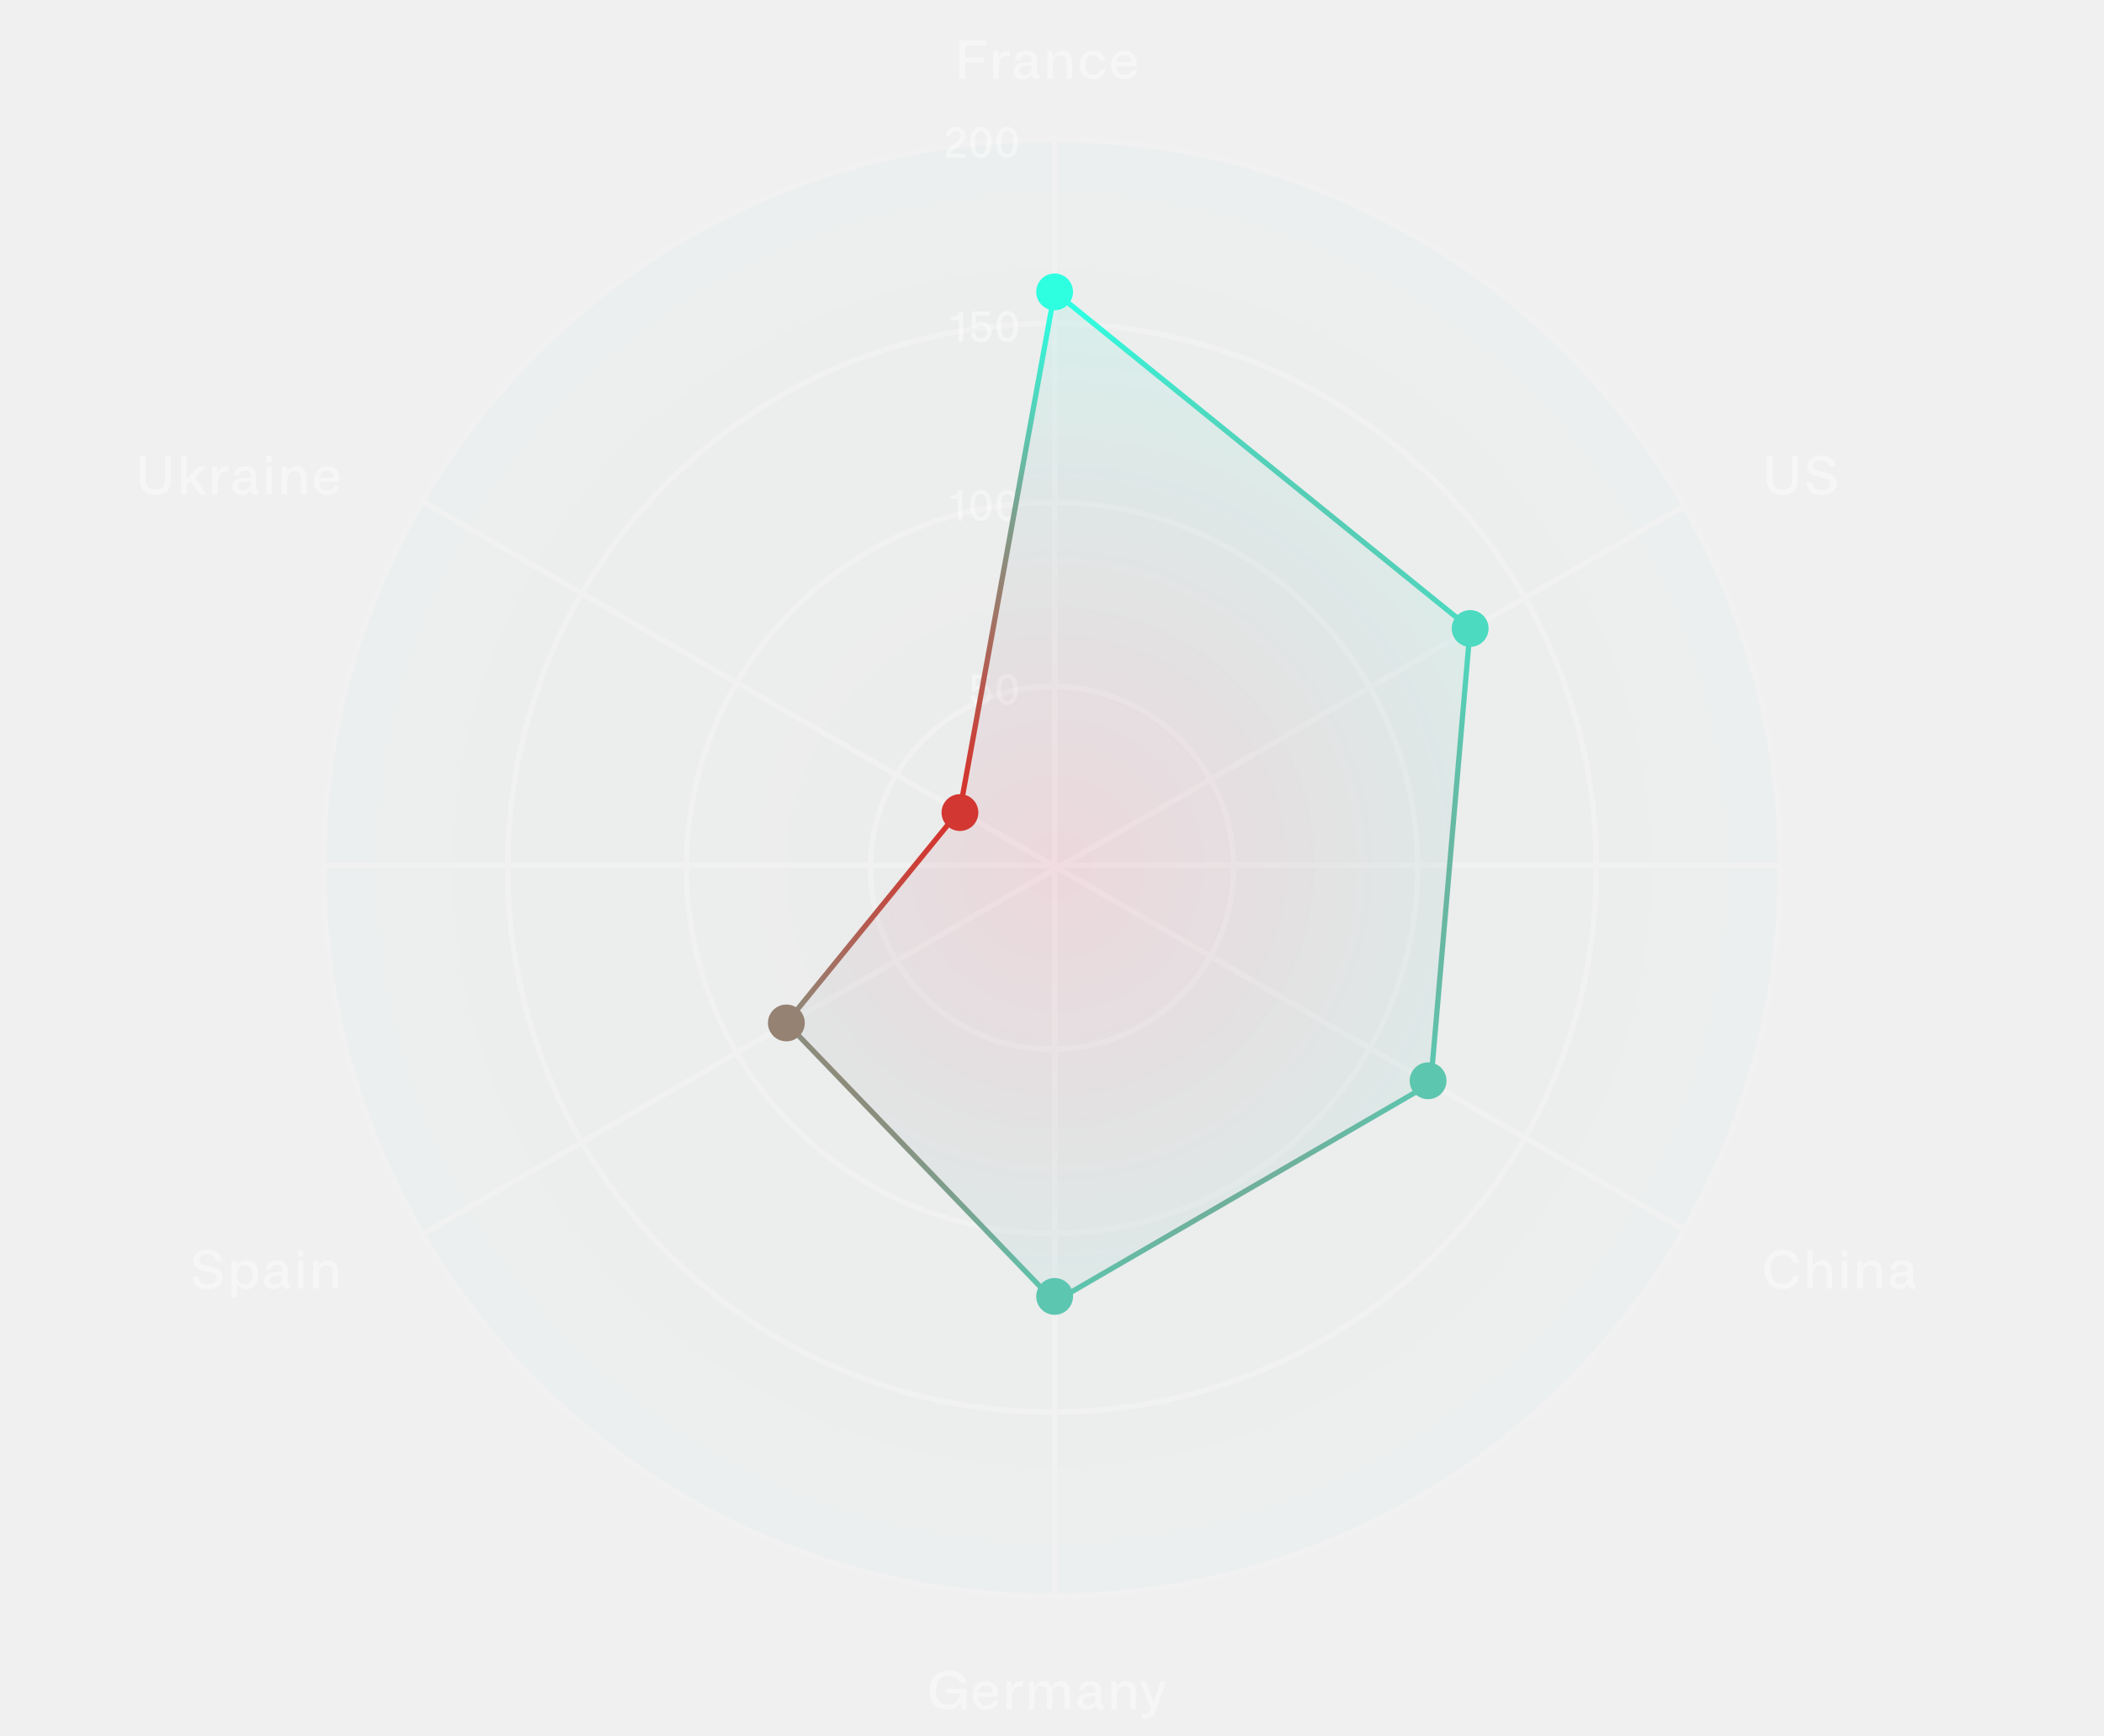
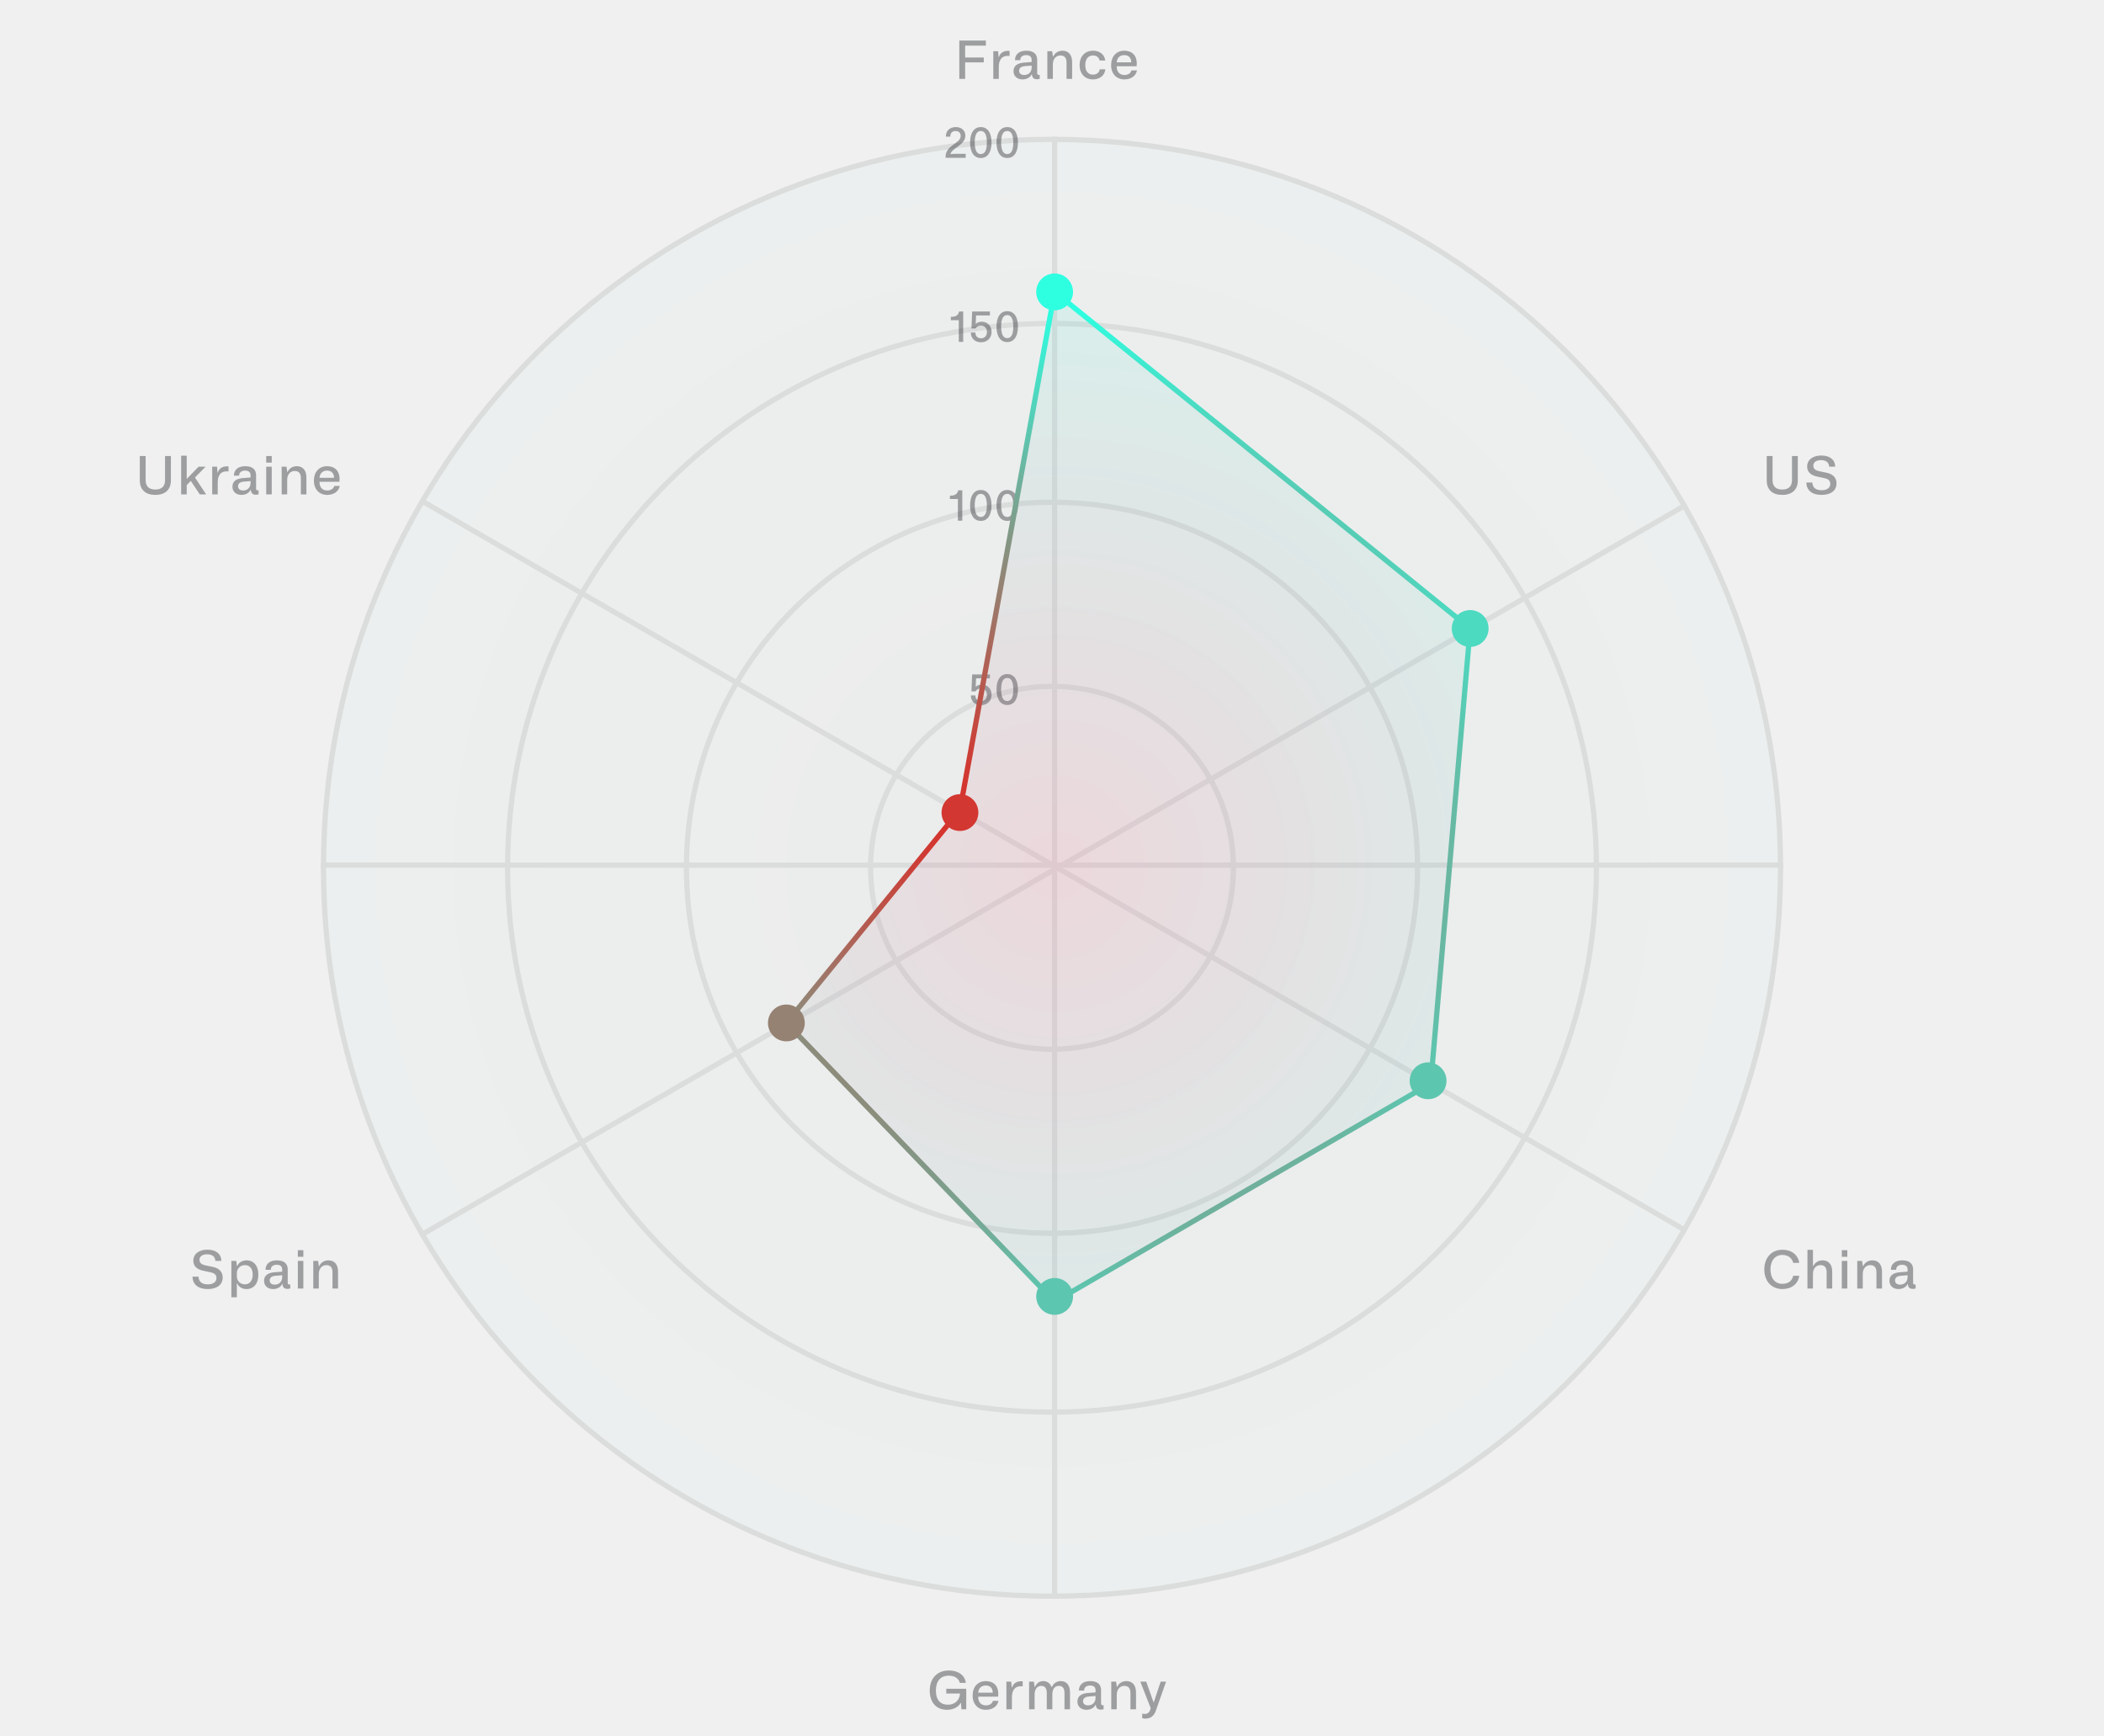
<svg xmlns="http://www.w3.org/2000/svg" width="400" height="330" viewBox="0 0 400 330" fill="none">
  <g opacity="0.1">
-     <circle cx="200" cy="165" r="138.5" fill="url(#paint0_radial_643_15226)" fill-opacity="0.2" stroke="white" />
-     <circle cx="200" cy="165" r="103.5" stroke="white" />
-     <circle cx="200" cy="165" r="69.5" stroke="white" />
-     <circle cx="200" cy="165" r="34.5" stroke="white" />
-     <line x1="61" y1="164.5" x2="339" y2="164.5" stroke="white" />
-     <line x1="200.5" y1="26" x2="200.5" y2="304" stroke="white" />
-     <line x1="79.873" y1="95.067" x2="320.628" y2="234.067" stroke="white" />
-     <line x1="320.627" y1="95.933" x2="79.872" y2="234.933" stroke="white" />
+     <circle cx="200" cy="165" r="138.5" fill="url(#paint0_radial_643_15226)" fill-opacity="0.2" stroke="#212427" />
+     <circle cx="200" cy="165" r="103.5" stroke="#212427" />
+     <circle cx="200" cy="165" r="69.5" stroke="#212427" />
+     <circle cx="200" cy="165" r="34.5" stroke="#212427" />
+     <line x1="61" y1="164.5" x2="339" y2="164.5" stroke="#212427" />
+     <line x1="200.5" y1="26" x2="200.5" y2="304" stroke="#212427" />
+     <line x1="79.873" y1="95.067" x2="320.628" y2="234.067" stroke="#212427" />
+     <line x1="320.627" y1="95.933" x2="79.872" y2="234.933" stroke="#212427" />
  </g>
-   <path opacity="0.4" d="M181.848 29.248C181.464 29.248 181.04 29.272 180.68 29.304C181.04 28.072 183.528 27.568 183.528 25.808C183.528 24.824 182.808 24.16 181.712 24.16C180.568 24.16 179.792 24.888 179.824 25.984H180.672C180.632 25.328 181.008 24.912 181.664 24.912C182.248 24.912 182.64 25.248 182.64 25.848C182.64 27.312 179.768 27.584 179.768 29.8V30H183.592V29.248H181.848ZM186.465 30.048C187.633 30.048 188.505 29.104 188.505 27.096C188.505 25.128 187.657 24.16 186.473 24.16C185.297 24.16 184.425 25.096 184.425 27.096C184.425 29.08 185.273 30.048 186.465 30.048ZM186.457 29.296C185.713 29.296 185.313 28.584 185.313 27.072C185.313 25.72 185.649 24.904 186.465 24.904C187.201 24.904 187.617 25.592 187.617 27.12C187.617 28.472 187.281 29.296 186.457 29.296ZM191.489 30.048C192.657 30.048 193.529 29.104 193.529 27.096C193.529 25.128 192.681 24.16 191.497 24.16C190.321 24.16 189.449 25.096 189.449 27.096C189.449 29.08 190.297 30.048 191.489 30.048ZM191.481 29.296C190.737 29.296 190.337 28.584 190.337 27.072C190.337 25.72 190.673 24.904 191.489 24.904C192.225 24.904 192.641 25.592 192.641 27.12C192.641 28.472 192.305 29.296 191.481 29.296Z" fill="white" />
-   <path opacity="0.4" d="M180.766 60.88H182.278V65H183.118V59.232H182.326C182.246 59.864 181.726 60.24 180.958 60.24H180.766V60.88ZM186.661 61.168C186.221 61.168 185.757 61.328 185.525 61.568L185.493 61.56L185.565 59.976H188.197V59.232H184.821L184.685 62.456H185.485C185.621 62.136 186.021 61.896 186.493 61.896C187.189 61.896 187.629 62.416 187.629 63.128C187.629 63.856 187.181 64.328 186.509 64.328C185.837 64.328 185.421 63.856 185.437 63.224H184.573C184.557 64.336 185.357 65.08 186.501 65.08C187.701 65.08 188.509 64.272 188.509 63.104C188.509 61.976 187.749 61.168 186.661 61.168ZM191.489 65.048C192.657 65.048 193.529 64.104 193.529 62.096C193.529 60.128 192.681 59.16 191.497 59.16C190.321 59.16 189.449 60.096 189.449 62.096C189.449 64.08 190.297 65.048 191.489 65.048ZM191.481 64.296C190.737 64.296 190.337 63.584 190.337 62.072C190.337 60.72 190.673 59.904 191.489 59.904C192.225 59.904 192.641 60.592 192.641 62.12C192.641 63.472 192.305 64.296 191.481 64.296Z" fill="white" />
-   <path opacity="0.4" d="M180.594 94.88H182.106V99H182.946V93.232H182.154C182.074 93.864 181.554 94.24 180.786 94.24H180.594V94.88ZM186.465 99.048C187.633 99.048 188.505 98.104 188.505 96.096C188.505 94.128 187.657 93.16 186.473 93.16C185.297 93.16 184.425 94.096 184.425 96.096C184.425 98.08 185.273 99.048 186.465 99.048ZM186.457 98.296C185.713 98.296 185.313 97.584 185.313 96.072C185.313 94.72 185.649 93.904 186.465 93.904C187.201 93.904 187.617 94.592 187.617 96.12C187.617 97.472 187.281 98.296 186.457 98.296ZM191.489 99.048C192.657 99.048 193.529 98.104 193.529 96.096C193.529 94.128 192.681 93.16 191.497 93.16C190.321 93.16 189.449 94.096 189.449 96.096C189.449 98.08 190.297 99.048 191.489 99.048ZM191.481 98.296C190.737 98.296 190.337 97.584 190.337 96.072C190.337 94.72 190.673 93.904 191.489 93.904C192.225 93.904 192.641 94.592 192.641 96.12C192.641 97.472 192.305 98.296 191.481 98.296Z" fill="white" />
-   <path opacity="0.4" d="M186.661 130.168C186.221 130.168 185.757 130.328 185.525 130.568L185.493 130.56L185.565 128.976H188.197V128.232H184.821L184.685 131.456H185.485C185.621 131.136 186.021 130.896 186.493 130.896C187.189 130.896 187.629 131.416 187.629 132.128C187.629 132.856 187.181 133.328 186.509 133.328C185.837 133.328 185.421 132.856 185.437 132.224H184.573C184.557 133.336 185.357 134.08 186.501 134.08C187.701 134.08 188.509 133.272 188.509 132.104C188.509 130.976 187.749 130.168 186.661 130.168ZM191.489 134.048C192.657 134.048 193.529 133.104 193.529 131.096C193.529 129.128 192.681 128.16 191.497 128.16C190.321 128.16 189.449 129.096 189.449 131.096C189.449 133.08 190.297 134.048 191.489 134.048ZM191.481 133.296C190.737 133.296 190.337 132.584 190.337 131.072C190.337 129.72 190.673 128.904 191.489 128.904C192.225 128.904 192.641 129.592 192.641 131.12C192.641 132.472 192.305 133.296 191.481 133.296Z" fill="white" />
+   <path opacity="0.4" d="M181.848 29.248C181.464 29.248 181.04 29.272 180.68 29.304C181.04 28.072 183.528 27.568 183.528 25.808C183.528 24.824 182.808 24.16 181.712 24.16C180.568 24.16 179.792 24.888 179.824 25.984H180.672C180.632 25.328 181.008 24.912 181.664 24.912C182.248 24.912 182.64 25.248 182.64 25.848C182.64 27.312 179.768 27.584 179.768 29.8V30H183.592V29.248H181.848ZM186.465 30.048C187.633 30.048 188.505 29.104 188.505 27.096C188.505 25.128 187.657 24.16 186.473 24.16C185.297 24.16 184.425 25.096 184.425 27.096C184.425 29.08 185.273 30.048 186.465 30.048ZM186.457 29.296C185.713 29.296 185.313 28.584 185.313 27.072C185.313 25.72 185.649 24.904 186.465 24.904C187.201 24.904 187.617 25.592 187.617 27.12C187.617 28.472 187.281 29.296 186.457 29.296ZM191.489 30.048C192.657 30.048 193.529 29.104 193.529 27.096C193.529 25.128 192.681 24.16 191.497 24.16C190.321 24.16 189.449 25.096 189.449 27.096C189.449 29.08 190.297 30.048 191.489 30.048ZM191.481 29.296C190.737 29.296 190.337 28.584 190.337 27.072C190.337 25.72 190.673 24.904 191.489 24.904C192.225 24.904 192.641 25.592 192.641 27.12C192.641 28.472 192.305 29.296 191.481 29.296Z" fill="#212427" />
+   <path opacity="0.4" d="M180.766 60.88H182.278V65H183.118V59.232H182.326C182.246 59.864 181.726 60.24 180.958 60.24H180.766V60.88ZM186.661 61.168C186.221 61.168 185.757 61.328 185.525 61.568L185.493 61.56L185.565 59.976H188.197V59.232H184.821L184.685 62.456H185.485C185.621 62.136 186.021 61.896 186.493 61.896C187.189 61.896 187.629 62.416 187.629 63.128C187.629 63.856 187.181 64.328 186.509 64.328C185.837 64.328 185.421 63.856 185.437 63.224H184.573C184.557 64.336 185.357 65.08 186.501 65.08C187.701 65.08 188.509 64.272 188.509 63.104C188.509 61.976 187.749 61.168 186.661 61.168ZM191.489 65.048C192.657 65.048 193.529 64.104 193.529 62.096C193.529 60.128 192.681 59.16 191.497 59.16C190.321 59.16 189.449 60.096 189.449 62.096C189.449 64.08 190.297 65.048 191.489 65.048ZM191.481 64.296C190.737 64.296 190.337 63.584 190.337 62.072C190.337 60.72 190.673 59.904 191.489 59.904C192.225 59.904 192.641 60.592 192.641 62.12C192.641 63.472 192.305 64.296 191.481 64.296Z" fill="#212427" />
+   <path opacity="0.4" d="M180.594 94.88H182.106V99H182.946V93.232H182.154C182.074 93.864 181.554 94.24 180.786 94.24H180.594V94.88ZM186.465 99.048C187.633 99.048 188.505 98.104 188.505 96.096C188.505 94.128 187.657 93.16 186.473 93.16C185.297 93.16 184.425 94.096 184.425 96.096C184.425 98.08 185.273 99.048 186.465 99.048ZM186.457 98.296C185.713 98.296 185.313 97.584 185.313 96.072C185.313 94.72 185.649 93.904 186.465 93.904C187.201 93.904 187.617 94.592 187.617 96.12C187.617 97.472 187.281 98.296 186.457 98.296ZM191.489 99.048C192.657 99.048 193.529 98.104 193.529 96.096C193.529 94.128 192.681 93.16 191.497 93.16C190.321 93.16 189.449 94.096 189.449 96.096C189.449 98.08 190.297 99.048 191.489 99.048ZM191.481 98.296C190.737 98.296 190.337 97.584 190.337 96.072C190.337 94.72 190.673 93.904 191.489 93.904C192.225 93.904 192.641 94.592 192.641 96.12C192.641 97.472 192.305 98.296 191.481 98.296Z" fill="#212427" />
+   <path opacity="0.4" d="M186.661 130.168C186.221 130.168 185.757 130.328 185.525 130.568L185.493 130.56L185.565 128.976H188.197V128.232H184.821L184.685 131.456H185.485C185.621 131.136 186.021 130.896 186.493 130.896C187.189 130.896 187.629 131.416 187.629 132.128C187.629 132.856 187.181 133.328 186.509 133.328C185.837 133.328 185.421 132.856 185.437 132.224H184.573C184.557 133.336 185.357 134.08 186.501 134.08C187.701 134.08 188.509 133.272 188.509 132.104C188.509 130.976 187.749 130.168 186.661 130.168ZM191.489 134.048C192.657 134.048 193.529 133.104 193.529 131.096C193.529 129.128 192.681 128.16 191.497 128.16C190.321 128.16 189.449 129.096 189.449 131.096C189.449 133.08 190.297 134.048 191.489 134.048ZM191.481 133.296C190.737 133.296 190.337 132.584 190.337 131.072C190.337 129.72 190.673 128.904 191.489 128.904C192.225 128.904 192.641 129.592 192.641 131.12C192.641 132.472 192.305 133.296 191.481 133.296Z" fill="#212427" />
  <path d="M182.5 154L200.5 55.5L279.5 119.5L272 206L200.5 247.5L149.5 194.5L182.5 154Z" fill="url(#paint1_radial_643_15226)" fill-opacity="0.1" stroke="url(#paint2_radial_643_15226)" />
-   <path opacity="0.4" d="M182.378 15H183.488V11.86H187.028V10.93H183.488V8.68H187.428V7.71H182.378V15ZM188.837 15H189.887V12.71C189.887 11.2 190.637 10.48 191.937 10.64V9.68C190.987 9.58 190.157 9.96 189.907 10.85H189.847L189.757 9.74H188.837V15ZM192.682 13.53C192.682 14.49 193.392 15.1 194.402 15.1C195.202 15.1 195.862 14.72 196.122 14.15H196.192C196.202 14.76 196.542 15.07 197.132 15.07C197.292 15.07 197.492 15.04 197.662 14.99V14.22C197.632 14.23 197.552 14.24 197.492 14.24C197.212 14.24 197.182 14.05 197.182 13.85V11.34C197.182 10.29 196.492 9.64 195.132 9.64C193.792 9.64 192.962 10.29 192.962 11.44H193.962C193.942 10.87 194.362 10.48 195.092 10.48C195.712 10.48 196.132 10.74 196.132 11.38V11.79L194.592 11.91C193.442 12.01 192.682 12.51 192.682 13.53ZM193.752 13.46C193.752 12.96 194.082 12.63 194.912 12.57L196.132 12.47V12.82C196.132 13.66 195.572 14.26 194.712 14.26C194.132 14.26 193.752 13.97 193.752 13.46ZM199.115 15H200.165V12.24C200.165 11.24 200.735 10.55 201.605 10.55C202.345 10.55 202.765 10.98 202.765 11.9V15H203.825V11.79C203.825 10.49 203.185 9.64 202.005 9.64C201.215 9.64 200.575 10.03 200.245 10.72H200.175L200.035 9.74H199.115V15ZM210.136 13.17H209.076C208.996 13.78 208.496 14.19 207.786 14.19C206.906 14.19 206.326 13.57 206.326 12.39C206.326 11.29 206.826 10.55 207.796 10.55C208.396 10.55 208.916 10.85 209.056 11.51H210.116C210.006 10.38 209.076 9.64 207.816 9.64C206.246 9.64 205.246 10.73 205.246 12.38C205.246 14.02 206.246 15.1 207.786 15.1C209.086 15.1 210.046 14.33 210.136 13.17ZM213.759 15.1C215.039 15.1 215.979 14.41 216.159 13.39H215.099C214.979 13.9 214.479 14.26 213.769 14.26C212.869 14.26 212.279 13.67 212.309 12.6H216.079C216.109 12.44 216.119 12.2 216.119 12.01C216.119 10.59 215.239 9.64 213.749 9.64C212.249 9.64 211.239 10.72 211.239 12.38C211.239 14.03 212.259 15.1 213.759 15.1ZM212.309 11.85C212.349 11.02 212.899 10.48 213.729 10.48C214.569 10.48 215.059 10.98 215.069 11.85H212.309Z" fill="white" />
-   <path opacity="0.4" d="M179.898 321.1V322.01H182.508C182.438 323.24 181.578 324.13 180.198 324.13C178.858 324.13 177.928 323.3 177.928 321.45C177.928 319.7 178.768 318.61 180.368 318.61C181.458 318.61 182.268 319.11 182.468 319.98H183.618C183.458 318.56 182.188 317.62 180.418 317.62C178.138 317.62 176.758 319.14 176.758 321.44C176.758 323.64 177.948 325.1 180.068 325.1C181.208 325.1 182.218 324.57 182.628 323.81H182.698L182.788 325H183.698V321.1H179.898ZM187.428 325.1C188.708 325.1 189.648 324.41 189.828 323.39H188.768C188.648 323.9 188.148 324.26 187.438 324.26C186.538 324.26 185.948 323.67 185.978 322.6H189.748C189.778 322.44 189.788 322.2 189.788 322.01C189.788 320.59 188.908 319.64 187.418 319.64C185.918 319.64 184.908 320.72 184.908 322.38C184.908 324.03 185.928 325.1 187.428 325.1ZM185.978 321.85C186.018 321.02 186.568 320.48 187.398 320.48C188.238 320.48 188.728 320.98 188.738 321.85H185.978ZM191.331 325H192.381V322.71C192.381 321.2 193.131 320.48 194.431 320.64V319.68C193.481 319.58 192.651 319.96 192.401 320.85H192.341L192.251 319.74H191.331V325ZM195.645 325H196.695V322.15C196.695 321.21 197.175 320.55 197.965 320.55C198.635 320.55 199.005 320.98 199.005 321.89V325H200.065V322.17C200.065 321.23 200.455 320.55 201.315 320.55C201.995 320.55 202.375 320.98 202.375 321.9V325H203.425V321.79C203.425 320.47 202.805 319.64 201.685 319.64C200.955 319.64 200.295 320.01 199.985 320.76H199.895C199.665 320.1 199.125 319.64 198.365 319.64C197.645 319.64 197.095 319.99 196.775 320.72H196.695L196.555 319.74H195.645V325ZM204.831 323.53C204.831 324.49 205.541 325.1 206.551 325.1C207.351 325.1 208.011 324.72 208.271 324.15H208.341C208.351 324.76 208.691 325.07 209.281 325.07C209.441 325.07 209.641 325.04 209.811 324.99V324.22C209.781 324.23 209.701 324.24 209.641 324.24C209.361 324.24 209.331 324.05 209.331 323.85V321.34C209.331 320.29 208.641 319.64 207.281 319.64C205.941 319.64 205.111 320.29 205.111 321.44H206.111C206.091 320.87 206.511 320.48 207.241 320.48C207.861 320.48 208.281 320.74 208.281 321.38V321.79L206.741 321.91C205.591 322.01 204.831 322.51 204.831 323.53ZM205.901 323.46C205.901 322.96 206.231 322.63 207.061 322.57L208.281 322.47V322.82C208.281 323.66 207.721 324.26 206.861 324.26C206.281 324.26 205.901 323.97 205.901 323.46ZM211.264 325H212.314V322.24C212.314 321.24 212.884 320.55 213.754 320.55C214.494 320.55 214.914 320.98 214.914 321.9V325H215.974V321.79C215.974 320.49 215.334 319.64 214.154 319.64C213.364 319.64 212.724 320.03 212.394 320.72H212.324L212.184 319.74H211.264V325ZM216.789 319.74L218.769 324.8L218.639 325.17C218.489 325.61 218.149 325.89 217.599 325.89C217.439 325.89 217.279 325.87 217.149 325.82V326.69C217.279 326.74 217.489 326.78 217.719 326.78C218.649 326.78 219.359 326.36 219.739 325.28L221.689 319.74H220.659L219.359 323.65H219.299L217.909 319.74H216.789Z" fill="white" />
-   <path opacity="0.4" d="M335.88 91.34C335.88 93.19 337.04 94.1 338.83 94.1C340.83 94.1 341.79 92.99 341.79 91.34V86.71H340.68V91.29C340.68 92.38 340.13 93.08 338.84 93.08C337.71 93.08 336.99 92.55 336.99 91.29V86.71H335.88V91.34ZM344.556 91.74H343.406C343.426 93.12 344.376 94.1 346.316 94.1C348.056 94.1 349.146 93.28 349.146 91.9C349.146 90.55 348.096 90.04 347.196 89.87L345.936 89.61C345.476 89.51 344.736 89.32 344.736 88.55C344.736 87.91 345.266 87.49 346.176 87.49C347.086 87.49 347.706 87.88 347.756 88.74H348.896C348.876 87.46 347.936 86.61 346.236 86.61C344.616 86.61 343.566 87.44 343.566 88.7C343.566 90.2 344.976 90.53 345.716 90.67L346.886 90.93C347.206 91 347.966 91.16 347.966 92C347.966 92.72 347.366 93.21 346.336 93.21C345.186 93.21 344.586 92.7 344.556 91.74Z" fill="white" />
-   <path opacity="0.4" d="M26.58 91.34C26.58 93.19 27.74 94.1 29.53 94.1C31.53 94.1 32.49 92.99 32.49 91.34V86.71H31.38V91.29C31.38 92.38 30.83 93.08 29.54 93.08C28.41 93.08 27.69 92.55 27.69 91.29V86.71H26.58V91.34ZM34.437 94H35.497V92.24L36.277 91.44L37.977 94H39.187L37.067 90.79L39.087 88.74H37.747L35.497 91.07V86.64H34.437V94ZM40.342 94H41.392V91.71C41.392 90.2 42.142 89.48 43.442 89.64V88.68C42.492 88.58 41.662 88.96 41.412 89.85H41.352L41.262 88.74H40.342V94ZM44.187 92.53C44.187 93.49 44.897 94.1 45.907 94.1C46.707 94.1 47.367 93.72 47.627 93.15H47.697C47.707 93.76 48.047 94.07 48.637 94.07C48.797 94.07 48.997 94.04 49.167 93.99V93.22C49.137 93.23 49.057 93.24 48.997 93.24C48.717 93.24 48.687 93.05 48.687 92.85V90.34C48.687 89.29 47.997 88.64 46.637 88.64C45.297 88.64 44.467 89.29 44.467 90.44H45.467C45.447 89.87 45.867 89.48 46.597 89.48C47.217 89.48 47.637 89.74 47.637 90.38V90.79L46.097 90.91C44.947 91.01 44.187 91.51 44.187 92.53ZM45.257 92.46C45.257 91.96 45.587 91.63 46.417 91.57L47.637 91.47V91.82C47.637 92.66 47.077 93.26 46.217 93.26C45.637 93.26 45.257 92.97 45.257 92.46ZM50.61 87.96H51.66V86.71H50.61V87.96ZM50.61 94H51.66V88.74H50.61V94ZM53.547 94H54.597V91.24C54.597 90.24 55.167 89.55 56.037 89.55C56.777 89.55 57.197 89.98 57.197 90.9V94H58.257V90.79C58.257 89.49 57.617 88.64 56.437 88.64C55.647 88.64 55.007 89.03 54.677 89.72H54.607L54.467 88.74H53.547V94ZM62.197 94.1C63.477 94.1 64.417 93.41 64.597 92.39H63.537C63.417 92.9 62.917 93.26 62.207 93.26C61.307 93.26 60.717 92.67 60.747 91.6H64.517C64.547 91.44 64.557 91.2 64.557 91.01C64.557 89.59 63.677 88.64 62.187 88.64C60.687 88.64 59.677 89.72 59.677 91.38C59.677 93.03 60.697 94.1 62.197 94.1ZM60.747 90.85C60.787 90.02 61.337 89.48 62.167 89.48C63.007 89.48 63.497 89.98 63.507 90.85H60.747Z" fill="white" />
-   <path opacity="0.4" d="M342.06 242.57H340.92C340.72 243.5 339.99 244.11 338.85 244.11C337.47 244.11 336.59 243.06 336.59 241.36C336.59 239.68 337.47 238.61 338.87 238.61C339.9 238.61 340.69 239.18 340.92 240.12H342.06C341.84 238.6 340.59 237.62 338.87 237.62C336.8 237.62 335.42 239.13 335.42 241.36C335.42 243.6 336.78 245.1 338.87 245.1C340.59 245.1 341.87 244.11 342.06 242.57ZM343.62 245H344.67V242.21C344.67 241.22 345.23 240.55 346.11 240.55C346.85 240.55 347.27 240.98 347.27 241.89V245H348.33V241.78C348.33 240.48 347.68 239.64 346.51 239.64C345.73 239.64 345.07 240.02 344.75 240.7H344.67V237.64H343.62V245ZM350.15 238.96H351.2V237.71H350.15V238.96ZM350.15 245H351.2V239.74H350.15V245ZM353.087 245H354.137V242.24C354.137 241.24 354.707 240.55 355.577 240.55C356.317 240.55 356.737 240.98 356.737 241.9V245H357.797V241.79C357.797 240.49 357.157 239.64 355.977 239.64C355.187 239.64 354.547 240.03 354.217 240.72H354.147L354.007 239.74H353.087V245ZM359.207 243.53C359.207 244.49 359.917 245.1 360.927 245.1C361.727 245.1 362.387 244.72 362.647 244.15H362.717C362.727 244.76 363.067 245.07 363.657 245.07C363.817 245.07 364.017 245.04 364.187 244.99V244.22C364.157 244.23 364.077 244.24 364.017 244.24C363.737 244.24 363.707 244.05 363.707 243.85V241.34C363.707 240.29 363.017 239.64 361.657 239.64C360.317 239.64 359.487 240.29 359.487 241.44H360.487C360.467 240.87 360.887 240.48 361.617 240.48C362.237 240.48 362.657 240.74 362.657 241.38V241.79L361.117 241.91C359.967 242.01 359.207 242.51 359.207 243.53ZM360.277 243.46C360.277 242.96 360.607 242.63 361.437 242.57L362.657 242.47V242.82C362.657 243.66 362.097 244.26 361.237 244.26C360.657 244.26 360.277 243.97 360.277 243.46Z" fill="white" />
-   <path opacity="0.4" d="M37.743 242.74H36.593C36.614 244.12 37.563 245.1 39.504 245.1C41.243 245.1 42.334 244.28 42.334 242.9C42.334 241.55 41.283 241.04 40.383 240.87L39.123 240.61C38.663 240.51 37.923 240.32 37.923 239.55C37.923 238.91 38.453 238.49 39.364 238.49C40.273 238.49 40.894 238.88 40.944 239.74H42.084C42.063 238.46 41.123 237.61 39.423 237.61C37.803 237.61 36.754 238.44 36.754 239.7C36.754 241.2 38.163 241.53 38.904 241.67L40.074 241.93C40.394 242 41.154 242.16 41.154 243C41.154 243.72 40.553 244.21 39.523 244.21C38.373 244.21 37.773 243.7 37.743 242.74ZM43.982 246.67H45.032V244.03H45.112C45.362 244.68 46.022 245.1 46.872 245.1C48.222 245.1 49.122 244.06 49.122 242.35C49.122 240.7 48.262 239.64 46.892 239.64C46.052 239.64 45.372 240.06 45.112 240.69H45.032L44.932 239.74H43.982V246.67ZM45.032 242.09C45.032 241.21 45.672 240.55 46.572 240.55C47.452 240.55 48.042 241.17 48.042 242.34C48.042 243.45 47.512 244.2 46.552 244.2C45.672 244.2 45.032 243.57 45.032 242.66V242.09ZM50.2 243.53C50.2 244.49 50.91 245.1 51.92 245.1C52.72 245.1 53.38 244.72 53.64 244.15H53.71C53.72 244.76 54.06 245.07 54.65 245.07C54.81 245.07 55.01 245.04 55.18 244.99V244.22C55.15 244.23 55.07 244.24 55.01 244.24C54.73 244.24 54.7 244.05 54.7 243.85V241.34C54.7 240.29 54.01 239.64 52.65 239.64C51.31 239.64 50.48 240.29 50.48 241.44H51.48C51.46 240.87 51.88 240.48 52.61 240.48C53.23 240.48 53.65 240.74 53.65 241.38V241.79L52.11 241.91C50.96 242.01 50.2 242.51 50.2 243.53ZM51.27 243.46C51.27 242.96 51.6 242.63 52.43 242.57L53.65 242.47V242.82C53.65 243.66 53.09 244.26 52.23 244.26C51.65 244.26 51.27 243.97 51.27 243.46ZM56.623 238.96H57.673V237.71H56.623V238.96ZM56.623 245H57.673V239.74H56.623V245ZM59.56 245H60.61V242.24C60.61 241.24 61.18 240.55 62.05 240.55C62.79 240.55 63.21 240.98 63.21 241.9V245H64.27V241.79C64.27 240.49 63.63 239.64 62.45 239.64C61.66 239.64 61.02 240.03 60.69 240.72H60.62L60.48 239.74H59.56V245Z" fill="white" />
+   <path opacity="0.4" d="M182.378 15H183.488V11.86H187.028V10.93H183.488V8.68H187.428V7.71H182.378V15ZM188.837 15H189.887V12.71C189.887 11.2 190.637 10.48 191.937 10.64V9.68C190.987 9.58 190.157 9.96 189.907 10.85H189.847L189.757 9.74H188.837V15ZM192.682 13.53C192.682 14.49 193.392 15.1 194.402 15.1C195.202 15.1 195.862 14.72 196.122 14.15H196.192C196.202 14.76 196.542 15.07 197.132 15.07C197.292 15.07 197.492 15.04 197.662 14.99V14.22C197.632 14.23 197.552 14.24 197.492 14.24C197.212 14.24 197.182 14.05 197.182 13.85V11.34C197.182 10.29 196.492 9.64 195.132 9.64C193.792 9.64 192.962 10.29 192.962 11.44H193.962C193.942 10.87 194.362 10.48 195.092 10.48C195.712 10.48 196.132 10.74 196.132 11.38V11.79L194.592 11.91C193.442 12.01 192.682 12.51 192.682 13.53ZM193.752 13.46C193.752 12.96 194.082 12.63 194.912 12.57L196.132 12.47V12.82C196.132 13.66 195.572 14.26 194.712 14.26C194.132 14.26 193.752 13.97 193.752 13.46ZM199.115 15H200.165V12.24C200.165 11.24 200.735 10.55 201.605 10.55C202.345 10.55 202.765 10.98 202.765 11.9V15H203.825V11.79C203.825 10.49 203.185 9.64 202.005 9.64C201.215 9.64 200.575 10.03 200.245 10.72H200.175L200.035 9.74H199.115V15ZM210.136 13.17H209.076C208.996 13.78 208.496 14.19 207.786 14.19C206.906 14.19 206.326 13.57 206.326 12.39C206.326 11.29 206.826 10.55 207.796 10.55C208.396 10.55 208.916 10.85 209.056 11.51H210.116C210.006 10.38 209.076 9.64 207.816 9.64C206.246 9.64 205.246 10.73 205.246 12.38C205.246 14.02 206.246 15.1 207.786 15.1C209.086 15.1 210.046 14.33 210.136 13.17ZM213.759 15.1C215.039 15.1 215.979 14.41 216.159 13.39H215.099C214.979 13.9 214.479 14.26 213.769 14.26C212.869 14.26 212.279 13.67 212.309 12.6H216.079C216.109 12.44 216.119 12.2 216.119 12.01C216.119 10.59 215.239 9.64 213.749 9.64C212.249 9.64 211.239 10.72 211.239 12.38C211.239 14.03 212.259 15.1 213.759 15.1ZM212.309 11.85C212.349 11.02 212.899 10.48 213.729 10.48C214.569 10.48 215.059 10.98 215.069 11.85H212.309Z" fill="#212427" />
+   <path opacity="0.4" d="M179.898 321.1V322.01H182.508C182.438 323.24 181.578 324.13 180.198 324.13C178.858 324.13 177.928 323.3 177.928 321.45C177.928 319.7 178.768 318.61 180.368 318.61C181.458 318.61 182.268 319.11 182.468 319.98H183.618C183.458 318.56 182.188 317.62 180.418 317.62C178.138 317.62 176.758 319.14 176.758 321.44C176.758 323.64 177.948 325.1 180.068 325.1C181.208 325.1 182.218 324.57 182.628 323.81H182.698L182.788 325H183.698V321.1H179.898ZM187.428 325.1C188.708 325.1 189.648 324.41 189.828 323.39H188.768C188.648 323.9 188.148 324.26 187.438 324.26C186.538 324.26 185.948 323.67 185.978 322.6H189.748C189.778 322.44 189.788 322.2 189.788 322.01C189.788 320.59 188.908 319.64 187.418 319.64C185.918 319.64 184.908 320.72 184.908 322.38C184.908 324.03 185.928 325.1 187.428 325.1ZM185.978 321.85C186.018 321.02 186.568 320.48 187.398 320.48C188.238 320.48 188.728 320.98 188.738 321.85H185.978ZM191.331 325H192.381V322.71C192.381 321.2 193.131 320.48 194.431 320.64V319.68C193.481 319.58 192.651 319.96 192.401 320.85H192.341L192.251 319.74H191.331V325ZM195.645 325H196.695V322.15C196.695 321.21 197.175 320.55 197.965 320.55C198.635 320.55 199.005 320.98 199.005 321.89V325H200.065V322.17C200.065 321.23 200.455 320.55 201.315 320.55C201.995 320.55 202.375 320.98 202.375 321.9V325H203.425V321.79C203.425 320.47 202.805 319.64 201.685 319.64C200.955 319.64 200.295 320.01 199.985 320.76H199.895C199.665 320.1 199.125 319.64 198.365 319.64C197.645 319.64 197.095 319.99 196.775 320.72H196.695L196.555 319.74H195.645V325ZM204.831 323.53C204.831 324.49 205.541 325.1 206.551 325.1C207.351 325.1 208.011 324.72 208.271 324.15H208.341C208.351 324.76 208.691 325.07 209.281 325.07C209.441 325.07 209.641 325.04 209.811 324.99V324.22C209.781 324.23 209.701 324.24 209.641 324.24C209.361 324.24 209.331 324.05 209.331 323.85V321.34C209.331 320.29 208.641 319.64 207.281 319.64C205.941 319.64 205.111 320.29 205.111 321.44H206.111C206.091 320.87 206.511 320.48 207.241 320.48C207.861 320.48 208.281 320.74 208.281 321.38V321.79L206.741 321.91C205.591 322.01 204.831 322.51 204.831 323.53ZM205.901 323.46C205.901 322.96 206.231 322.63 207.061 322.57L208.281 322.47V322.82C208.281 323.66 207.721 324.26 206.861 324.26C206.281 324.26 205.901 323.97 205.901 323.46ZM211.264 325H212.314V322.24C212.314 321.24 212.884 320.55 213.754 320.55C214.494 320.55 214.914 320.98 214.914 321.9V325H215.974V321.79C215.974 320.49 215.334 319.64 214.154 319.64C213.364 319.64 212.724 320.03 212.394 320.72H212.324L212.184 319.74H211.264V325ZM216.789 319.74L218.769 324.8L218.639 325.17C218.489 325.61 218.149 325.89 217.599 325.89C217.439 325.89 217.279 325.87 217.149 325.82V326.69C217.279 326.74 217.489 326.78 217.719 326.78C218.649 326.78 219.359 326.36 219.739 325.28L221.689 319.74H220.659L219.359 323.65H219.299L217.909 319.74H216.789Z" fill="#212427" />
+   <path opacity="0.4" d="M335.88 91.34C335.88 93.19 337.04 94.1 338.83 94.1C340.83 94.1 341.79 92.99 341.79 91.34V86.71H340.68V91.29C340.68 92.38 340.13 93.08 338.84 93.08C337.71 93.08 336.99 92.55 336.99 91.29V86.71H335.88V91.34ZM344.556 91.74H343.406C343.426 93.12 344.376 94.1 346.316 94.1C348.056 94.1 349.146 93.28 349.146 91.9C349.146 90.55 348.096 90.04 347.196 89.87L345.936 89.61C345.476 89.51 344.736 89.32 344.736 88.55C344.736 87.91 345.266 87.49 346.176 87.49C347.086 87.49 347.706 87.88 347.756 88.74H348.896C348.876 87.46 347.936 86.61 346.236 86.61C344.616 86.61 343.566 87.44 343.566 88.7C343.566 90.2 344.976 90.53 345.716 90.67L346.886 90.93C347.206 91 347.966 91.16 347.966 92C347.966 92.72 347.366 93.21 346.336 93.21C345.186 93.21 344.586 92.7 344.556 91.74Z" fill="#212427" />
+   <path opacity="0.4" d="M26.58 91.34C26.58 93.19 27.74 94.1 29.53 94.1C31.53 94.1 32.49 92.99 32.49 91.34V86.71H31.38V91.29C31.38 92.38 30.83 93.08 29.54 93.08C28.41 93.08 27.69 92.55 27.69 91.29V86.71H26.58V91.34ZM34.437 94H35.497V92.24L36.277 91.44L37.977 94H39.187L37.067 90.79L39.087 88.74H37.747L35.497 91.07V86.64H34.437V94ZM40.342 94H41.392V91.71C41.392 90.2 42.142 89.48 43.442 89.64V88.68C42.492 88.58 41.662 88.96 41.412 89.85H41.352L41.262 88.74H40.342V94ZM44.187 92.53C44.187 93.49 44.897 94.1 45.907 94.1C46.707 94.1 47.367 93.72 47.627 93.15H47.697C47.707 93.76 48.047 94.07 48.637 94.07C48.797 94.07 48.997 94.04 49.167 93.99V93.22C49.137 93.23 49.057 93.24 48.997 93.24C48.717 93.24 48.687 93.05 48.687 92.85V90.34C48.687 89.29 47.997 88.64 46.637 88.64C45.297 88.64 44.467 89.29 44.467 90.44H45.467C45.447 89.87 45.867 89.48 46.597 89.48C47.217 89.48 47.637 89.74 47.637 90.38V90.79L46.097 90.91C44.947 91.01 44.187 91.51 44.187 92.53ZM45.257 92.46C45.257 91.96 45.587 91.63 46.417 91.57L47.637 91.47V91.82C47.637 92.66 47.077 93.26 46.217 93.26C45.637 93.26 45.257 92.97 45.257 92.46ZM50.61 87.96H51.66V86.71H50.61V87.96ZM50.61 94H51.66V88.74H50.61V94ZM53.547 94H54.597V91.24C54.597 90.24 55.167 89.55 56.037 89.55C56.777 89.55 57.197 89.98 57.197 90.9V94H58.257V90.79C58.257 89.49 57.617 88.64 56.437 88.64C55.647 88.64 55.007 89.03 54.677 89.72H54.607L54.467 88.74H53.547V94ZM62.197 94.1C63.477 94.1 64.417 93.41 64.597 92.39H63.537C63.417 92.9 62.917 93.26 62.207 93.26C61.307 93.26 60.717 92.67 60.747 91.6H64.517C64.547 91.44 64.557 91.2 64.557 91.01C64.557 89.59 63.677 88.64 62.187 88.64C60.687 88.64 59.677 89.72 59.677 91.38C59.677 93.03 60.697 94.1 62.197 94.1ZM60.747 90.85C60.787 90.02 61.337 89.48 62.167 89.48C63.007 89.48 63.497 89.98 63.507 90.85H60.747Z" fill="#212427" />
+   <path opacity="0.4" d="M342.06 242.57H340.92C340.72 243.5 339.99 244.11 338.85 244.11C337.47 244.11 336.59 243.06 336.59 241.36C336.59 239.68 337.47 238.61 338.87 238.61C339.9 238.61 340.69 239.18 340.92 240.12H342.06C341.84 238.6 340.59 237.62 338.87 237.62C336.8 237.62 335.42 239.13 335.42 241.36C335.42 243.6 336.78 245.1 338.87 245.1C340.59 245.1 341.87 244.11 342.06 242.57ZM343.62 245H344.67V242.21C344.67 241.22 345.23 240.55 346.11 240.55C346.85 240.55 347.27 240.98 347.27 241.89V245H348.33V241.78C348.33 240.48 347.68 239.64 346.51 239.64C345.73 239.64 345.07 240.02 344.75 240.7H344.67V237.64H343.62V245ZM350.15 238.96H351.2V237.71H350.15V238.96ZM350.15 245H351.2V239.74H350.15V245ZM353.087 245H354.137V242.24C354.137 241.24 354.707 240.55 355.577 240.55C356.317 240.55 356.737 240.98 356.737 241.9V245H357.797V241.79C357.797 240.49 357.157 239.64 355.977 239.64C355.187 239.64 354.547 240.03 354.217 240.72H354.147L354.007 239.74H353.087V245ZM359.207 243.53C359.207 244.49 359.917 245.1 360.927 245.1C361.727 245.1 362.387 244.72 362.647 244.15H362.717C362.727 244.76 363.067 245.07 363.657 245.07C363.817 245.07 364.017 245.04 364.187 244.99V244.22C364.157 244.23 364.077 244.24 364.017 244.24C363.737 244.24 363.707 244.05 363.707 243.85V241.34C363.707 240.29 363.017 239.64 361.657 239.64C360.317 239.64 359.487 240.29 359.487 241.44H360.487C360.467 240.87 360.887 240.48 361.617 240.48C362.237 240.48 362.657 240.74 362.657 241.38V241.79L361.117 241.91C359.967 242.01 359.207 242.51 359.207 243.53ZM360.277 243.46C360.277 242.96 360.607 242.63 361.437 242.57L362.657 242.47V242.82C362.657 243.66 362.097 244.26 361.237 244.26C360.657 244.26 360.277 243.97 360.277 243.46Z" fill="#212427" />
+   <path opacity="0.4" d="M37.743 242.74H36.593C36.614 244.12 37.563 245.1 39.504 245.1C41.243 245.1 42.334 244.28 42.334 242.9C42.334 241.55 41.283 241.04 40.383 240.87L39.123 240.61C38.663 240.51 37.923 240.32 37.923 239.55C37.923 238.91 38.453 238.49 39.364 238.49C40.273 238.49 40.894 238.88 40.944 239.74H42.084C42.063 238.46 41.123 237.61 39.423 237.61C37.803 237.61 36.754 238.44 36.754 239.7C36.754 241.2 38.163 241.53 38.904 241.67L40.074 241.93C40.394 242 41.154 242.16 41.154 243C41.154 243.72 40.553 244.21 39.523 244.21C38.373 244.21 37.773 243.7 37.743 242.74ZM43.982 246.67H45.032V244.03H45.112C45.362 244.68 46.022 245.1 46.872 245.1C48.222 245.1 49.122 244.06 49.122 242.35C49.122 240.7 48.262 239.64 46.892 239.64C46.052 239.64 45.372 240.06 45.112 240.69H45.032L44.932 239.74H43.982V246.67ZM45.032 242.09C45.032 241.21 45.672 240.55 46.572 240.55C47.452 240.55 48.042 241.17 48.042 242.34C48.042 243.45 47.512 244.2 46.552 244.2C45.672 244.2 45.032 243.57 45.032 242.66V242.09ZM50.2 243.53C50.2 244.49 50.91 245.1 51.92 245.1C52.72 245.1 53.38 244.72 53.64 244.15H53.71C53.72 244.76 54.06 245.07 54.65 245.07C54.81 245.07 55.01 245.04 55.18 244.99V244.22C55.15 244.23 55.07 244.24 55.01 244.24C54.73 244.24 54.7 244.05 54.7 243.85V241.34C54.7 240.29 54.01 239.64 52.65 239.64C51.31 239.64 50.48 240.29 50.48 241.44H51.48C51.46 240.87 51.88 240.48 52.61 240.48C53.23 240.48 53.65 240.74 53.65 241.38V241.79L52.11 241.91C50.96 242.01 50.2 242.51 50.2 243.53ZM51.27 243.46C51.27 242.96 51.6 242.63 52.43 242.57L53.65 242.47V242.82C53.65 243.66 53.09 244.26 52.23 244.26C51.65 244.26 51.27 243.97 51.27 243.46ZM56.623 238.96H57.673V237.71H56.623V238.96ZM56.623 245H57.673V239.74H56.623V245ZM59.56 245H60.61V242.24C60.61 241.24 61.18 240.55 62.05 240.55C62.79 240.55 63.21 240.98 63.21 241.9V245H64.27V241.79C64.27 240.49 63.63 239.64 62.45 239.64C61.66 239.64 61.02 240.03 60.69 240.72H60.62L60.48 239.74H59.56V245Z" fill="#212427" />
  <circle cx="200.5" cy="55.5" r="3.5" fill="#2FFFE1" />
  <circle cx="279.5" cy="119.5" r="3.5" fill="#4CDAC1" />
  <circle cx="271.5" cy="205.5" r="3.5" fill="#5DC6AF" />
  <circle cx="200.5" cy="246.5" r="3.5" fill="#5DC6B0" />
  <circle cx="149.5" cy="194.5" r="3.5" fill="#958273" />
  <circle cx="182.5" cy="154.5" r="3.5" fill="#D33731" />
  <defs>
    <radialGradient id="paint0_radial_643_15226" cx="0" cy="0" r="1" gradientUnits="userSpaceOnUse" gradientTransform="translate(200 165) rotate(90) scale(139)">
      <stop />
      <stop offset="1" stop-color="#4CDAC1" />
    </radialGradient>
    <radialGradient id="paint1_radial_643_15226" cx="0" cy="0" r="1" gradientUnits="userSpaceOnUse" gradientTransform="translate(201 164.5) rotate(-90) scale(103.5 103.5)">
      <stop stop-color="#F82B57" />
      <stop offset="0.51" stop-color="#928E96" />
      <stop offset="1" stop-color="#30EDD3" />
    </radialGradient>
    <radialGradient id="paint2_radial_643_15226" cx="0" cy="0" r="1" gradientUnits="userSpaceOnUse" gradientTransform="translate(200 164) rotate(90) scale(105 105)">
      <stop stop-color="#FF0000" />
      <stop offset="0.495" stop-color="#987E6F" />
      <stop offset="1" stop-color="#2EFEE1" />
    </radialGradient>
  </defs>
</svg>
